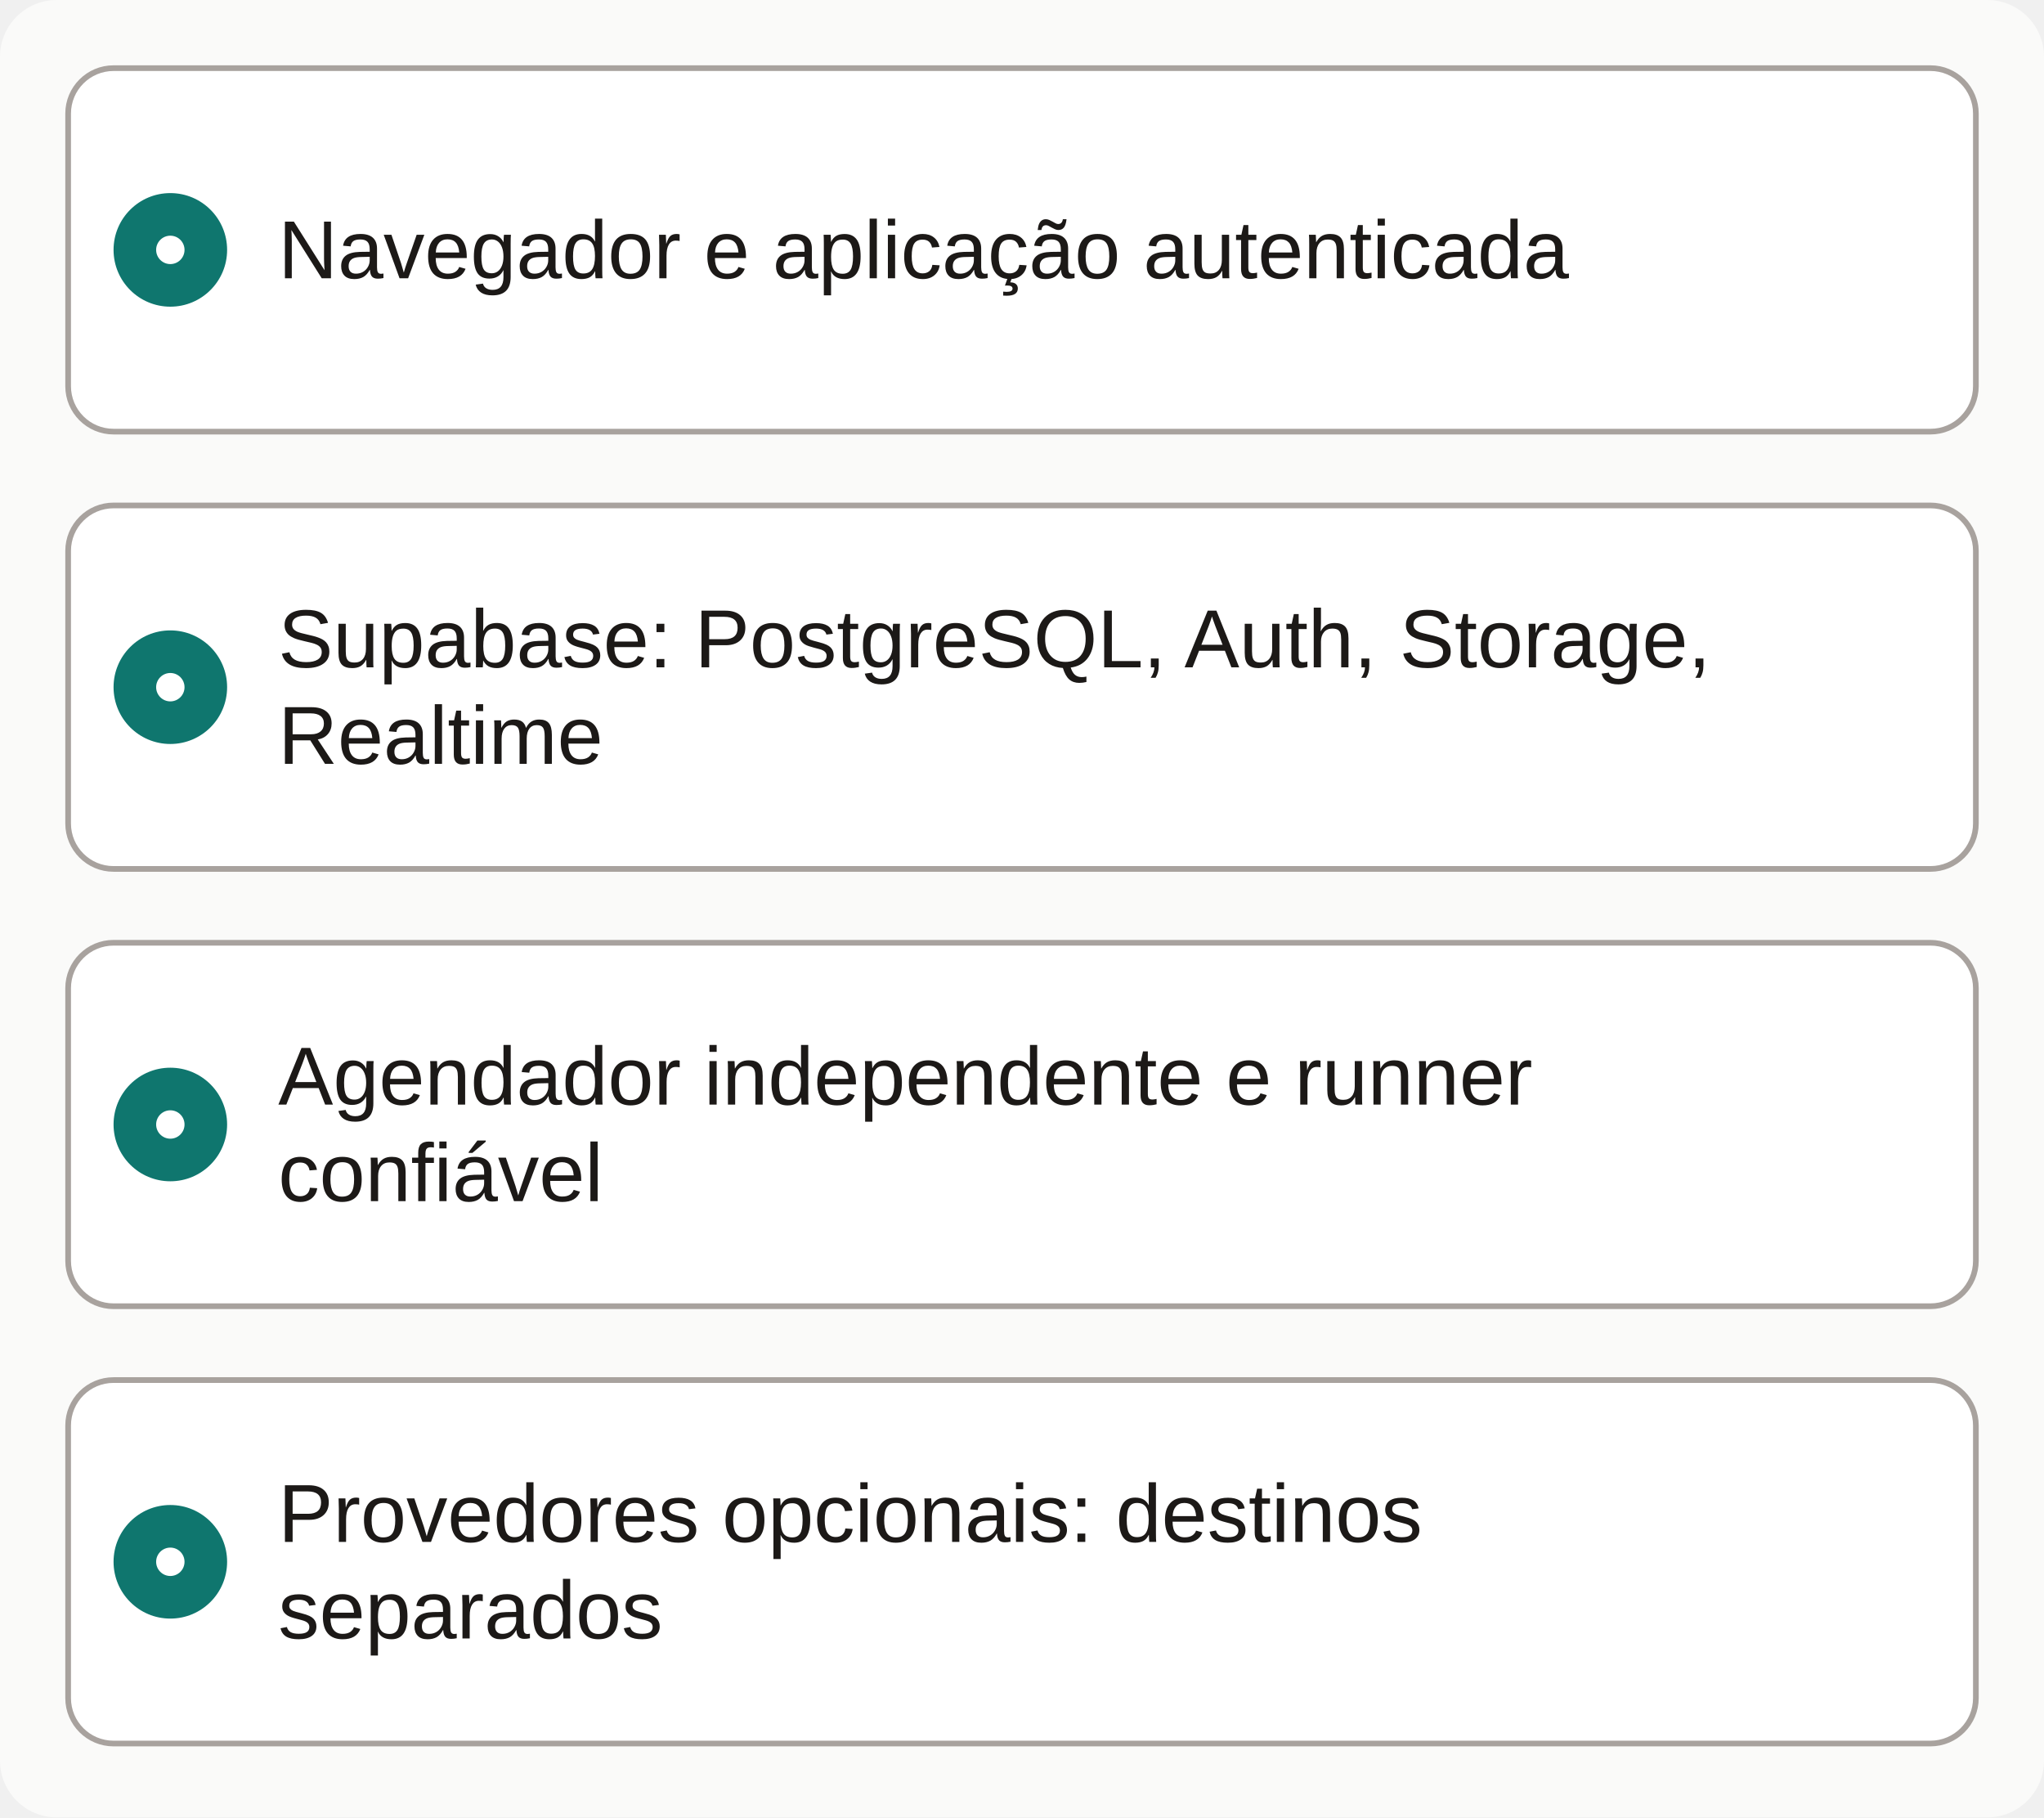
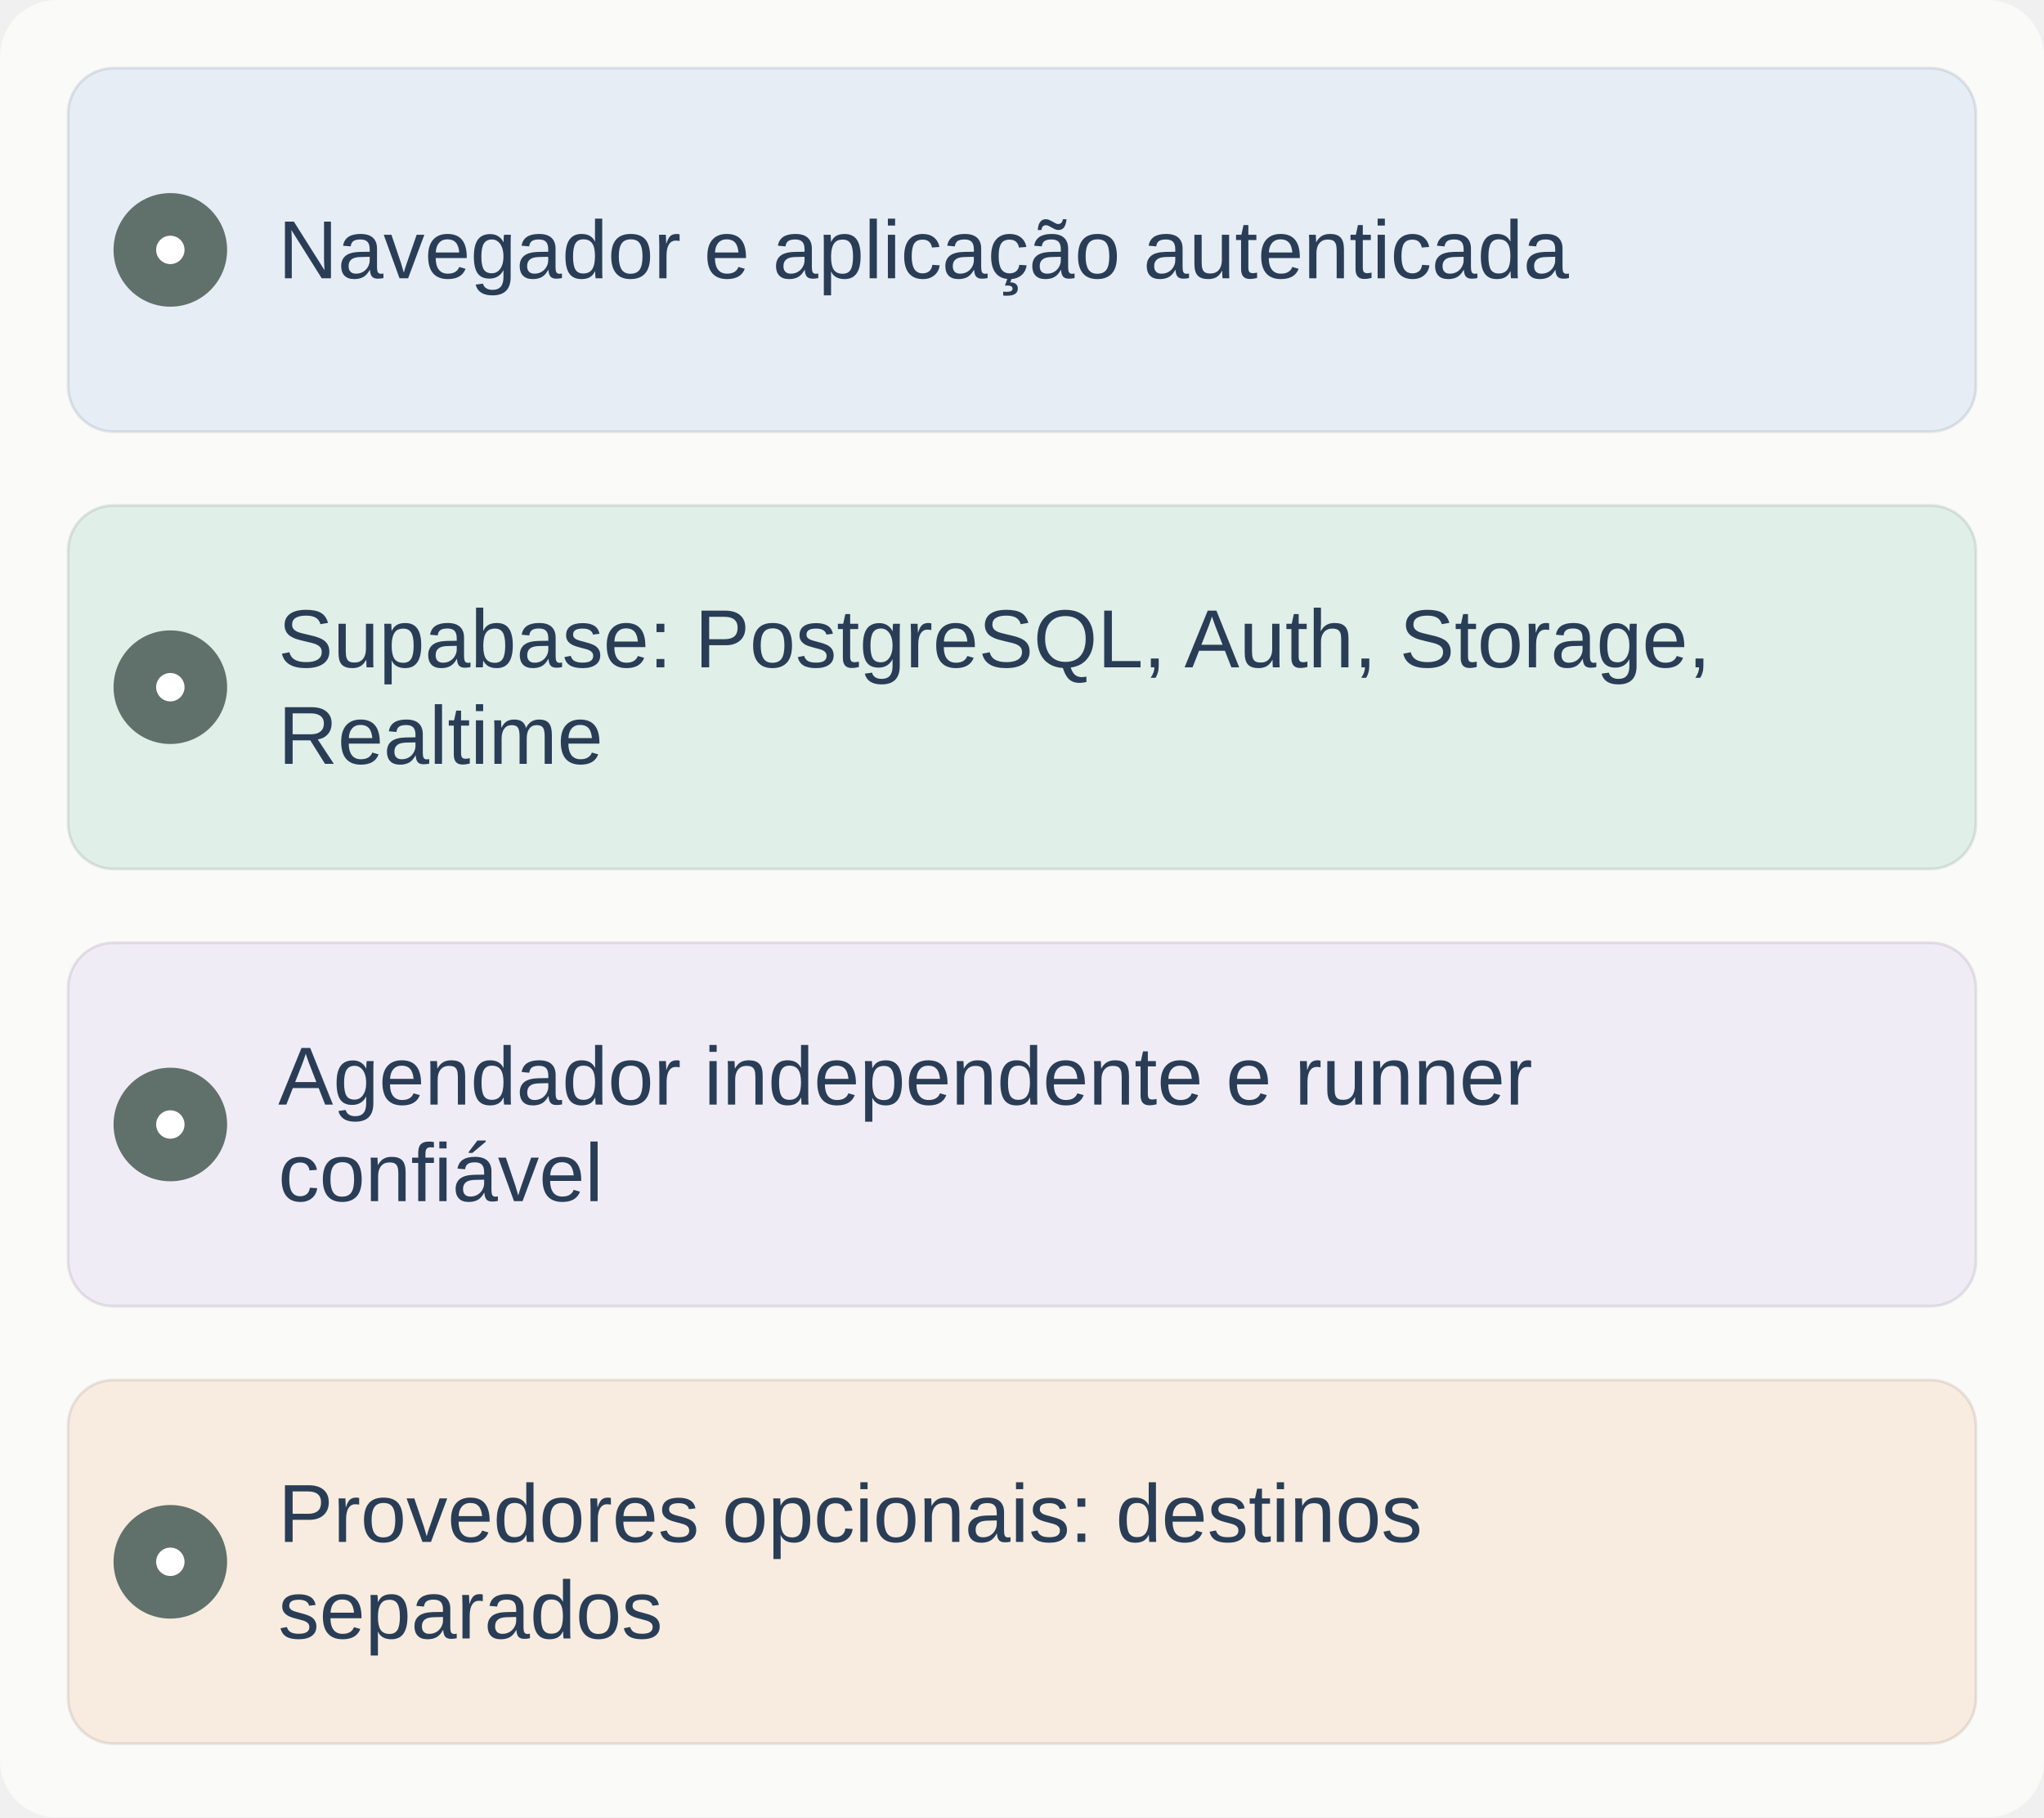
<svg xmlns="http://www.w3.org/2000/svg" width="720" height="640" viewBox="0 0 720 640" role="img" aria-labelledby="title desc">
  <rect width="720" height="640" rx="20" fill="#fafaf9" />
-   <rect x="24" y="24" width="672" height="128" rx="16" fill="#ffffff" stroke="#a8a29e" stroke-width="2" />
-   <circle cx="60" cy="88" r="20" fill="#0f766e" />
+   <rect x="24" y="24" width="672" height="128" rx="16" fill="#e6edf5" stroke="#293d56" stroke-width="1" stroke-opacity="0.12" />
+   <circle cx="60" cy="88" r="20" fill="#60706b" />
  <circle cx="60" cy="88" r="5" fill="#ffffff" />
-   <text x="98" y="98" font-family="Arial, sans-serif" font-size="29" fill="#1c1917">Navegador e aplicação autenticada</text>
-   <rect x="24" y="178" width="672" height="128" rx="16" fill="#ffffff" stroke="#a8a29e" stroke-width="2" />
-   <circle cx="60" cy="242" r="20" fill="#0f766e" />
+   <text x="98" y="98" font-family="Arial, sans-serif" font-size="29" fill="#293d56">Navegador e aplicação autenticada</text>
+   <rect x="24" y="178" width="672" height="128" rx="16" fill="#e0efe8" stroke="#1e4436" stroke-width="1" stroke-opacity="0.12" />
+   <circle cx="60" cy="242" r="20" fill="#60706b" />
  <circle cx="60" cy="242" r="5" fill="#ffffff" />
-   <text x="98" y="235" font-family="Arial, sans-serif" font-size="29" fill="#1c1917">Supabase: PostgreSQL, Auth, Storage,</text>
-   <text x="98" y="269" font-family="Arial, sans-serif" font-size="29" fill="#1c1917">Realtime</text>
-   <rect x="24" y="332" width="672" height="128" rx="16" fill="#ffffff" stroke="#a8a29e" stroke-width="2" />
-   <circle cx="60" cy="396" r="20" fill="#0f766e" />
+   <text x="98" y="235" font-family="Arial, sans-serif" font-size="29" fill="#293d56">Supabase: PostgreSQL, Auth, Storage,</text>
+   <text x="98" y="269" font-family="Arial, sans-serif" font-size="29" fill="#293d56">Realtime</text>
+   <rect x="24" y="332" width="672" height="128" rx="16" fill="#f0ecf6" stroke="#433352" stroke-width="1" stroke-opacity="0.12" />
+   <circle cx="60" cy="396" r="20" fill="#60706b" />
  <circle cx="60" cy="396" r="5" fill="#ffffff" />
-   <text x="98" y="389" font-family="Arial, sans-serif" font-size="29" fill="#1c1917">Agendador independente e runner</text>
-   <text x="98" y="423" font-family="Arial, sans-serif" font-size="29" fill="#1c1917">confiável</text>
-   <rect x="24" y="486" width="672" height="128" rx="16" fill="#ffffff" stroke="#a8a29e" stroke-width="2" />
-   <circle cx="60" cy="550" r="20" fill="#0f766e" />
+   <text x="98" y="389" font-family="Arial, sans-serif" font-size="29" fill="#293d56">Agendador independente e runner</text>
+   <text x="98" y="423" font-family="Arial, sans-serif" font-size="29" fill="#293d56">confiável</text>
+   <rect x="24" y="486" width="672" height="128" rx="16" fill="#f7ecdf" stroke="#573e28" stroke-width="1" stroke-opacity="0.12" />
+   <circle cx="60" cy="550" r="20" fill="#60706b" />
  <circle cx="60" cy="550" r="5" fill="#ffffff" />
-   <text x="98" y="543" font-family="Arial, sans-serif" font-size="29" fill="#1c1917">Provedores opcionais: destinos</text>
-   <text x="98" y="577" font-family="Arial, sans-serif" font-size="29" fill="#1c1917">separados</text>
+   <text x="98" y="543" font-family="Arial, sans-serif" font-size="29" fill="#293d56">Provedores opcionais: destinos</text>
+   <text x="98" y="577" font-family="Arial, sans-serif" font-size="29" fill="#293d56">separados</text>
</svg>
